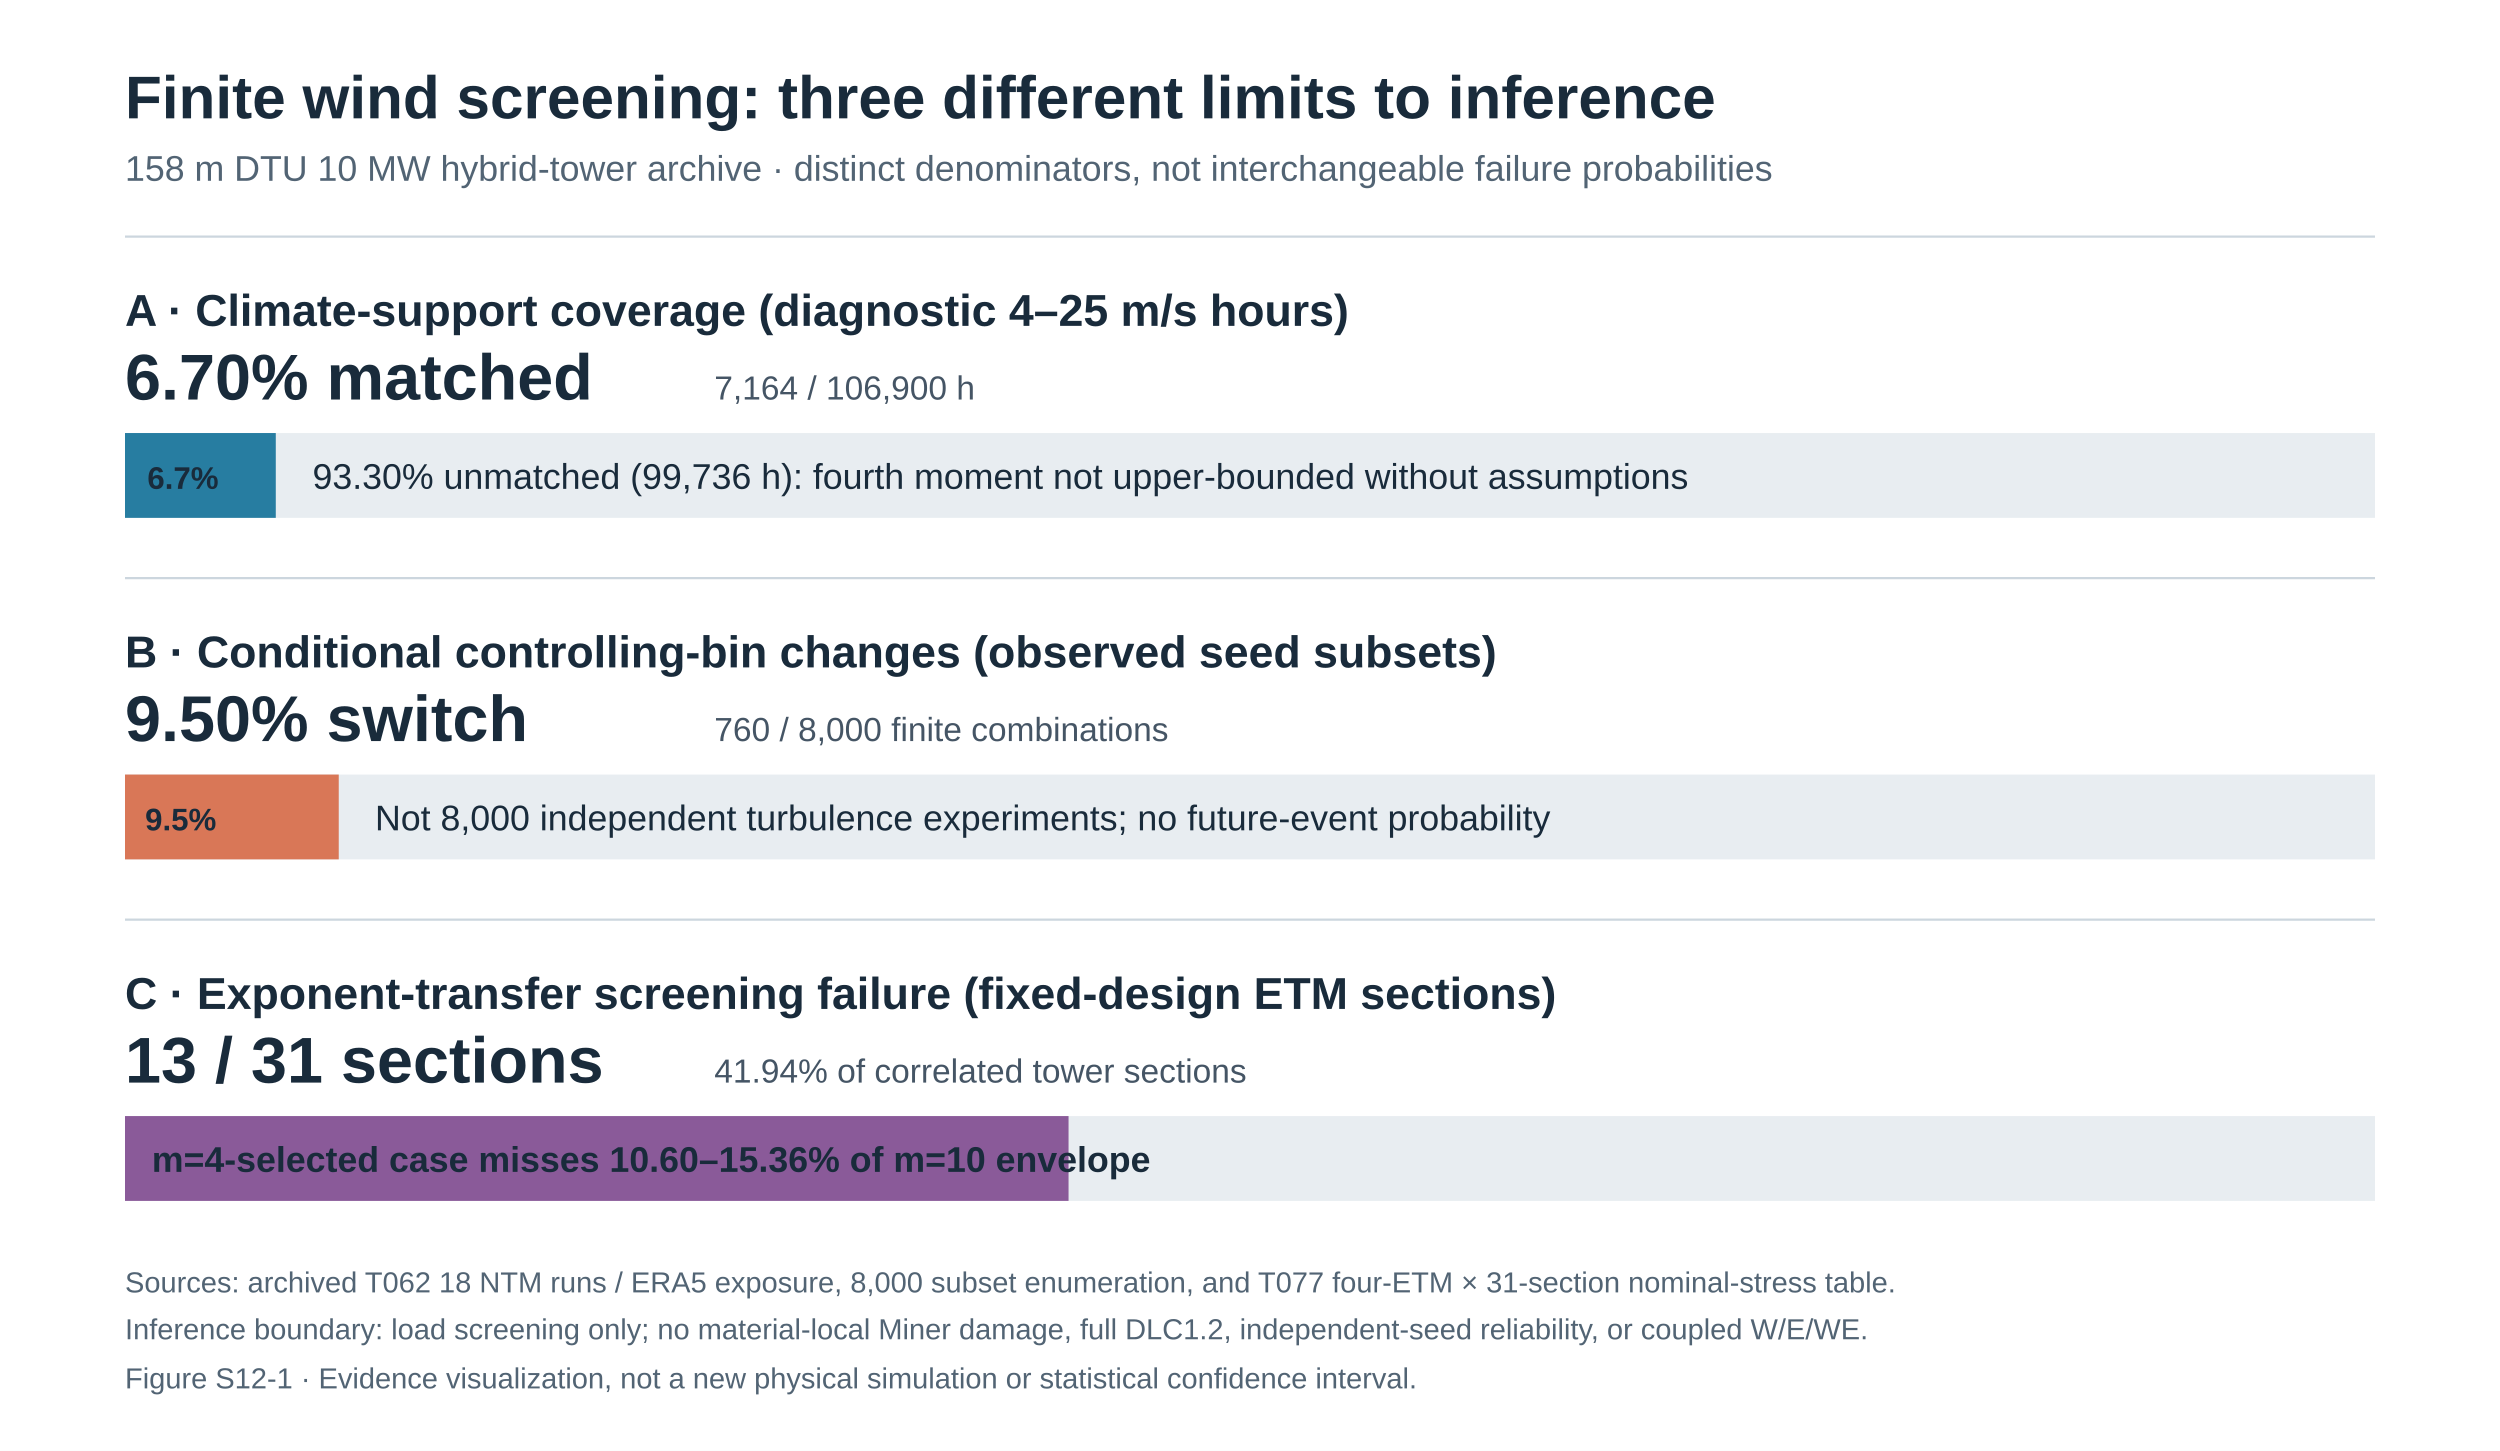
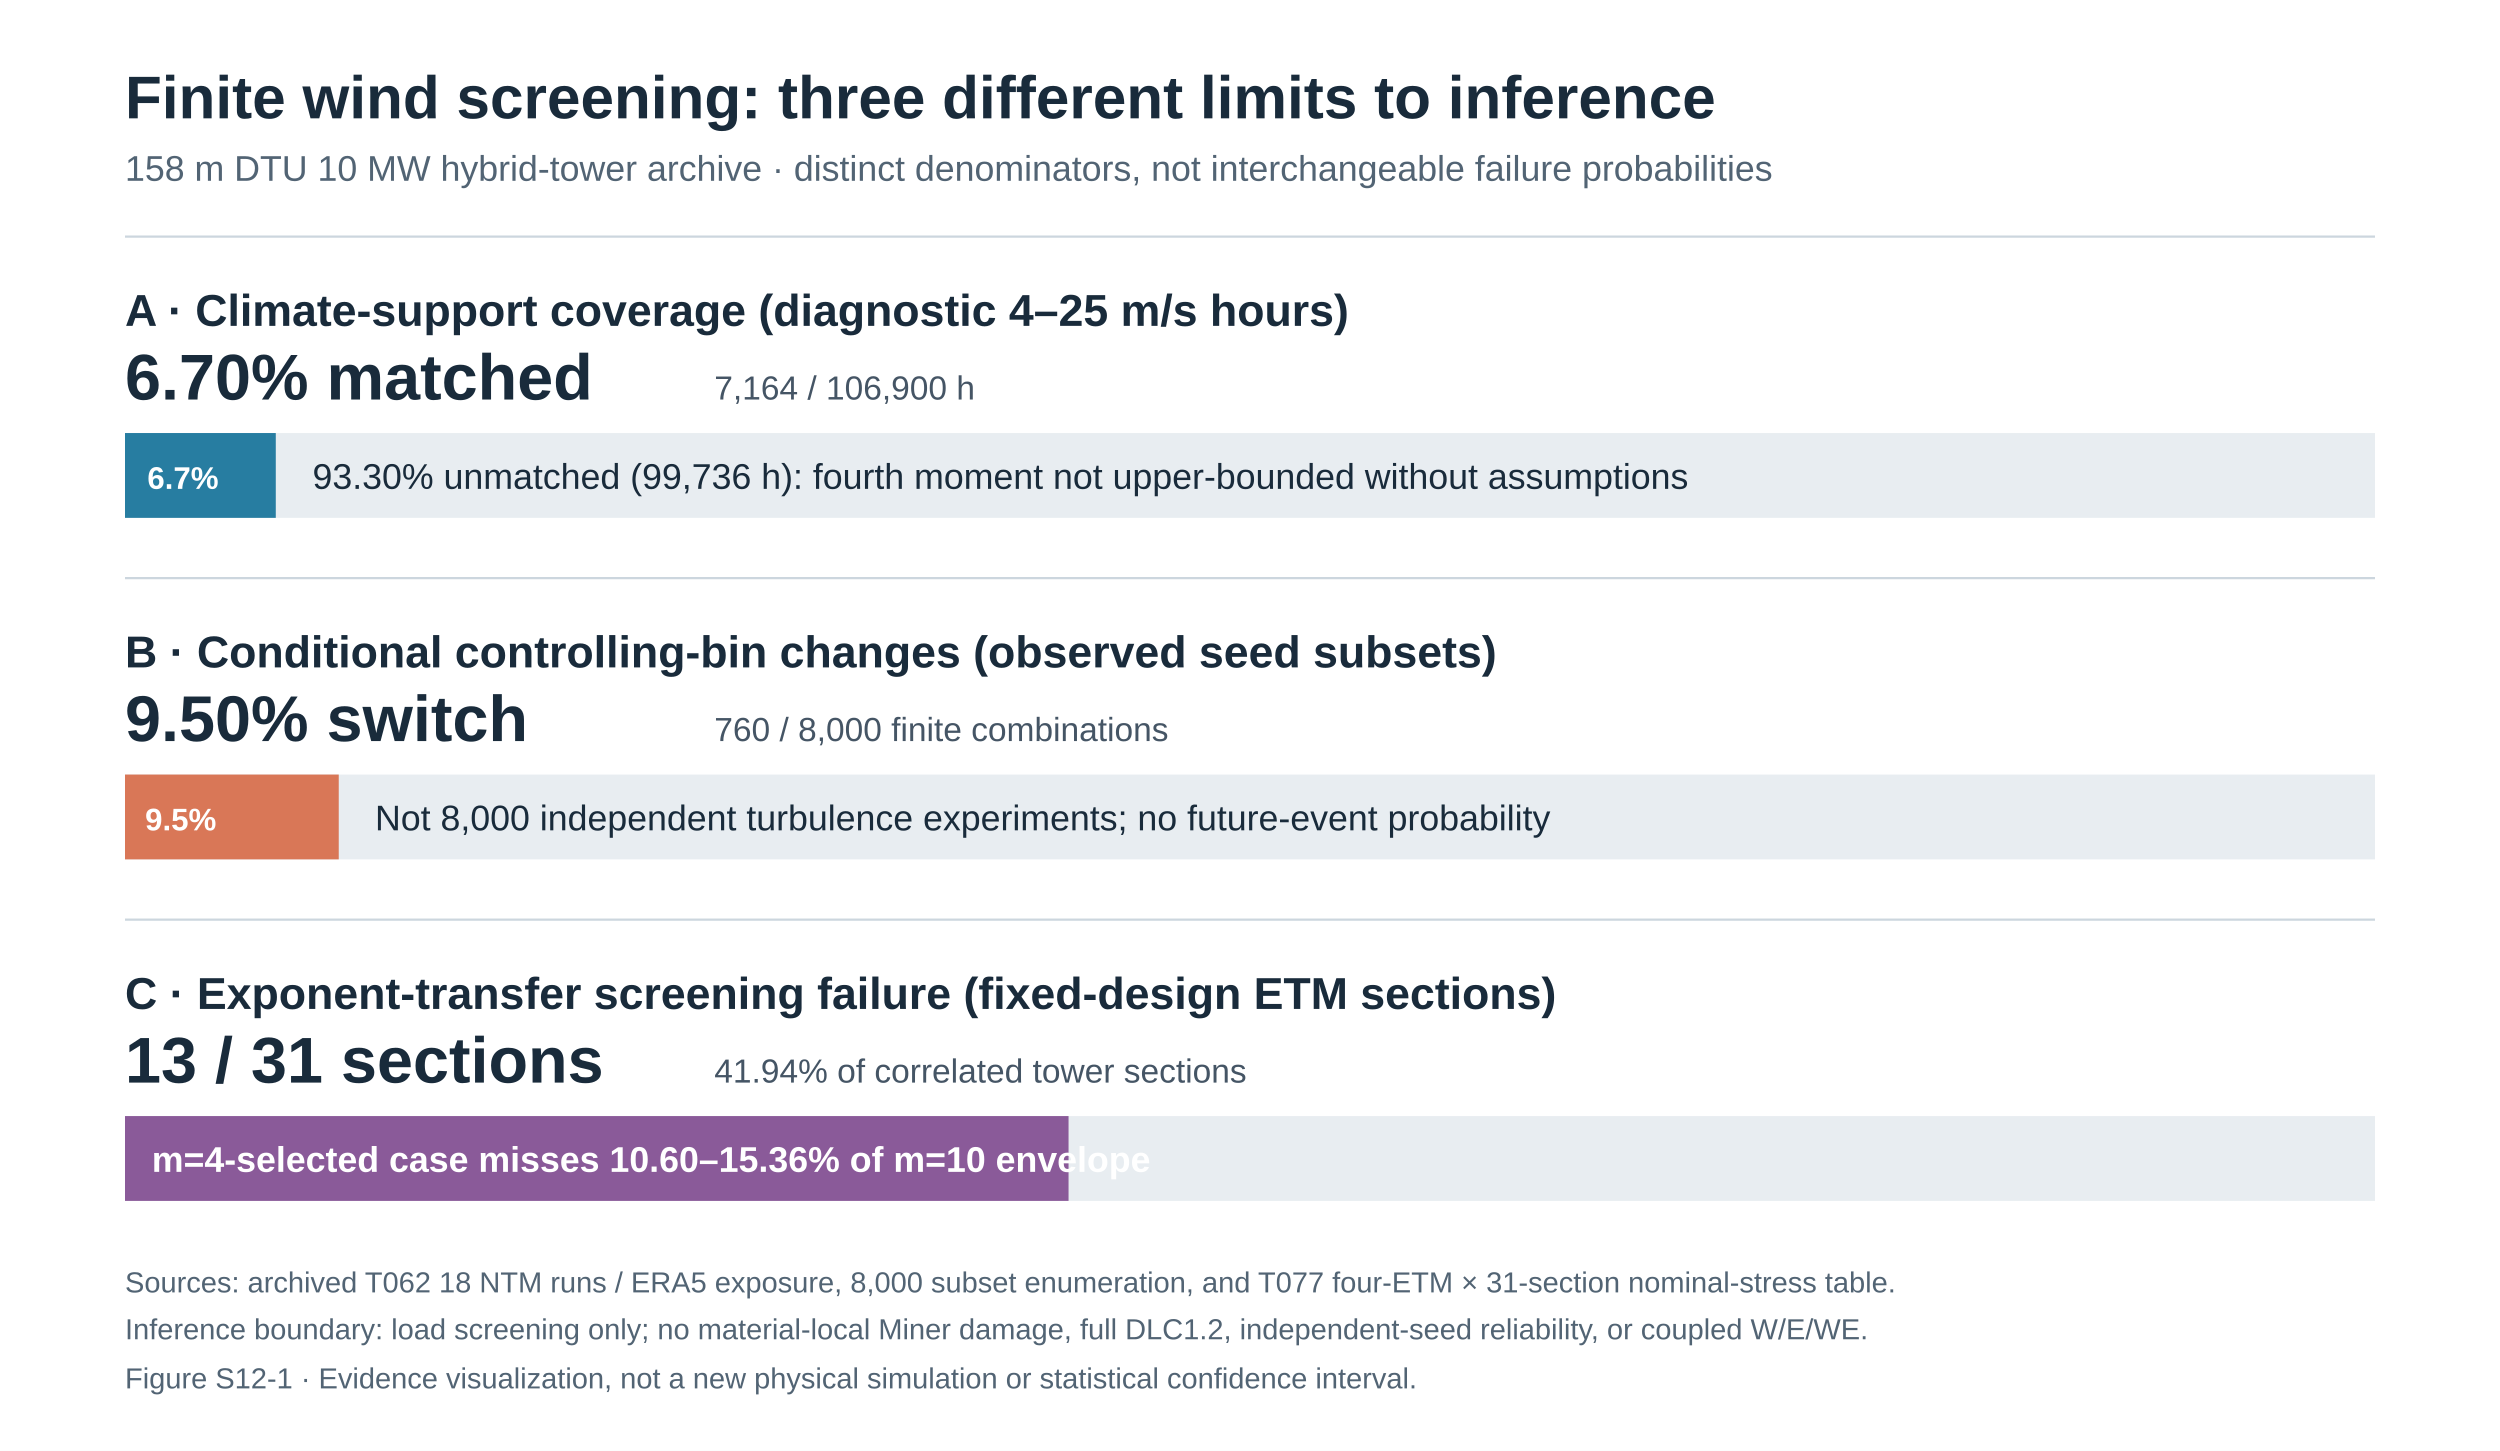
<svg xmlns="http://www.w3.org/2000/svg" width="1120" height="650" viewBox="0 0 1120 650" role="img" aria-label="Three distinct screening limitations with denominators and observed data">
  <rect width="1120" height="650" fill="#fff" />
-   <style>text{font-family:Arial,Helvetica,sans-serif;fill:#192b3b}.head{font-size:27px;font-weight:700}.sub{font-size:16px;fill:#526474}.label{font-size:20px;font-weight:700}.value{font-size:29px;font-weight:700}.small{font-size:15px;fill:#455565}.note{font-size:13px;fill:#526474}</style>
+   <style>text{font-family:Arial,Helvetica,sans-serif;fill:#192b3b}.head{font-size:27px;font-weight:700}.sub{font-size:16px;fill:#526474}.label{font-size:20px;font-weight:700}.value{font-size:29px;font-weight:700}.small{font-size:15px;fill:#455565}.note{font-size:13px;fill:#526474}.white{fill:#fff}</style>
  <text x="56" y="53" class="head">Finite wind screening: three different limits to inference</text>
  <text x="56" y="81" class="sub">158 m DTU 10 MW hybrid-tower archive · distinct denominators, not interchangeable failure probabilities</text>
  <line x1="56" y1="106" x2="1064" y2="106" stroke="#ccd6de" />
  <text x="56" y="146" class="label">A · Climate-support coverage (diagnostic 4–25 m/s hours)</text>
  <text x="56" y="179" class="value">6.70% matched</text>
  <text x="320" y="179" class="small">7,164 / 106,900 h</text>
  <rect x="56" y="194" width="1008" height="38" fill="#e8edf1" />
  <rect x="56" y="194" width="67.551" height="38" fill="#277da1" />
-   <text x="66" y="219" font-size="14" font-weight="700" fill="#fff">6.7%</text>
+   <text x="66" y="219" font-size="14" font-weight="700" class="white">6.7%</text>
  <text x="140" y="219" font-size="16" fill="#455565">93.30% unmatched (99,736 h): fourth moment not upper-bounded without assumptions</text>
  <line x1="56" y1="259" x2="1064" y2="259" stroke="#ccd6de" />
  <text x="56" y="299" class="label">B · Conditional controlling-bin changes (observed seed subsets)</text>
  <text x="56" y="332" class="value">9.50% switch</text>
  <text x="320" y="332" class="small">760 / 8,000 finite combinations</text>
  <rect x="56" y="347" width="1008" height="38" fill="#e8edf1" />
  <rect x="56" y="347" width="95.76" height="38" fill="#d97757" />
-   <text x="65" y="372" font-size="14" font-weight="700" fill="#fff">9.5%</text>
+   <text x="65" y="372" font-size="14" font-weight="700" class="white">9.5%</text>
  <text x="168" y="372" font-size="16" fill="#455565">Not 8,000 independent turbulence experiments; no future-event probability</text>
  <line x1="56" y1="412" x2="1064" y2="412" stroke="#ccd6de" />
  <text x="56" y="452" class="label">C · Exponent-transfer screening failure (fixed-design ETM sections)</text>
  <text x="56" y="485" class="value">13 / 31 sections</text>
  <text x="320" y="485" class="small">41.94% of correlated tower sections</text>
  <rect x="56" y="500" width="1008" height="38" fill="#e8edf1" />
  <rect x="56" y="500" width="422.71" height="38" fill="#8a5a99" />
-   <text x="68" y="525" font-size="16" font-weight="700" fill="#fff">m=4-selected case misses 10.60–15.36% of m=10 envelope</text>
+   <text x="68" y="525" font-size="16" font-weight="700" class="white">m=4-selected case misses 10.60–15.36% of m=10 envelope</text>
  <text x="56" y="579" class="note">Sources: archived T062 18 NTM runs / ERA5 exposure, 8,000 subset enumeration, and T077 four-ETM × 31-section nominal-stress table.</text>
  <text x="56" y="600" class="note">Inference boundary: load screening only; no material-local Miner damage, full DLC1.2, independent-seed reliability, or coupled W/E/WE.</text>
  <text x="56" y="622" class="note">Figure S12-1 · Evidence visualization, not a new physical simulation or statistical confidence interval.</text>
</svg>
